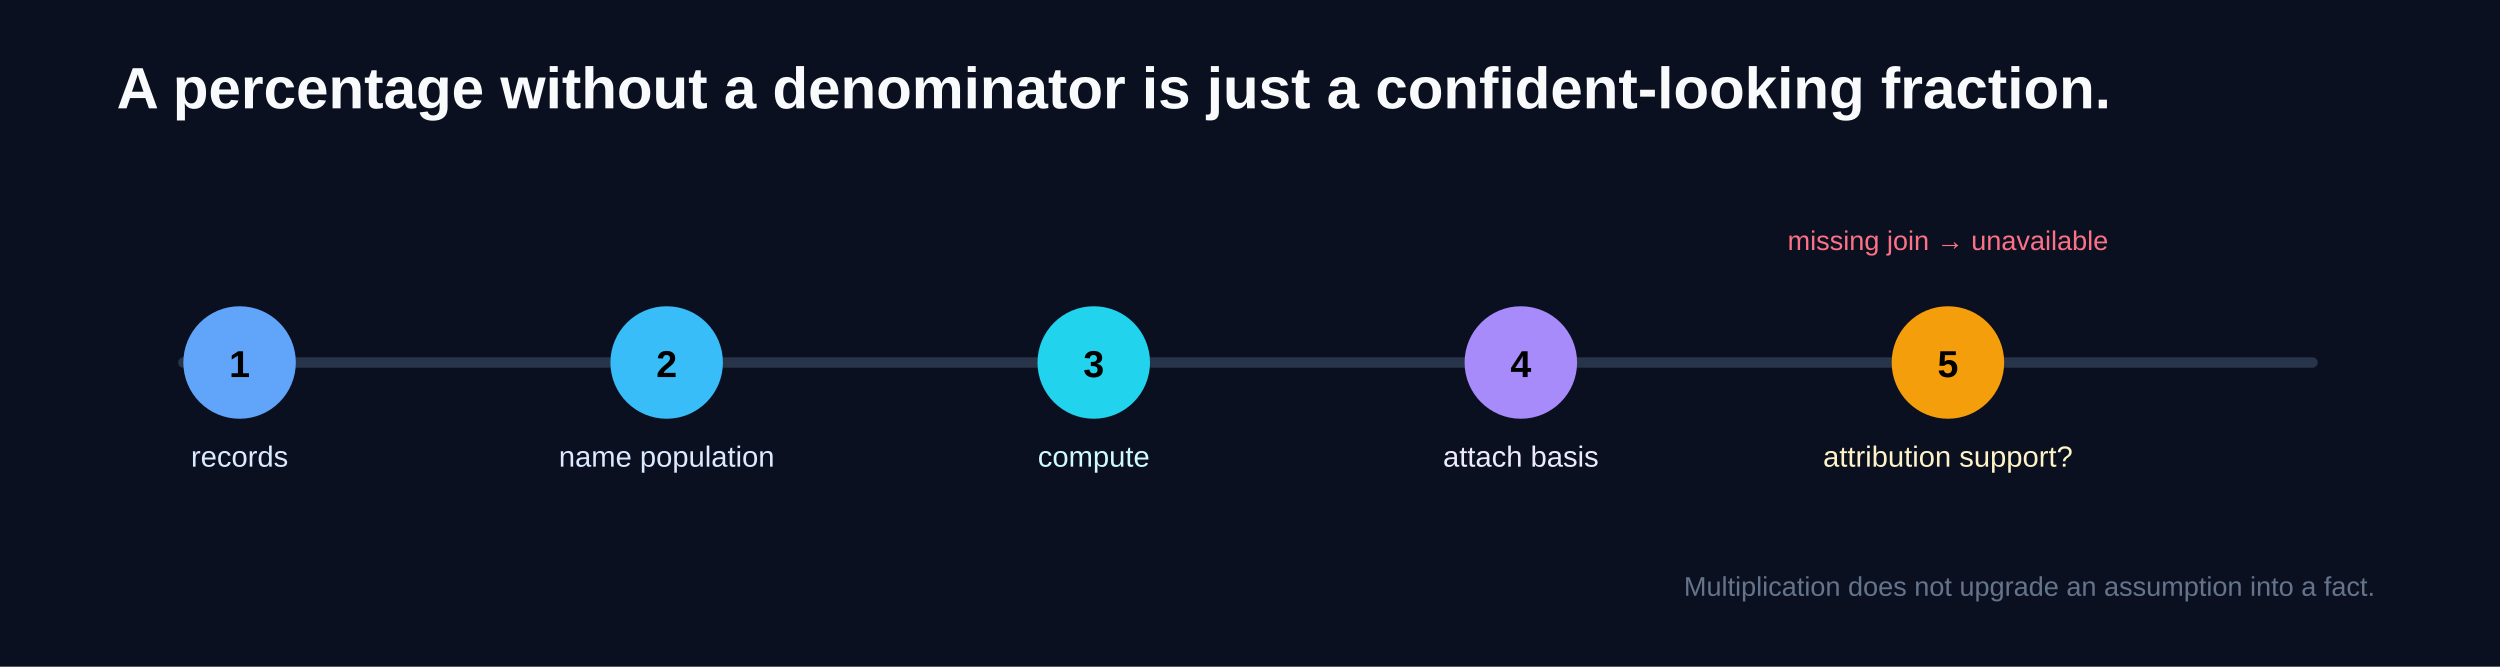
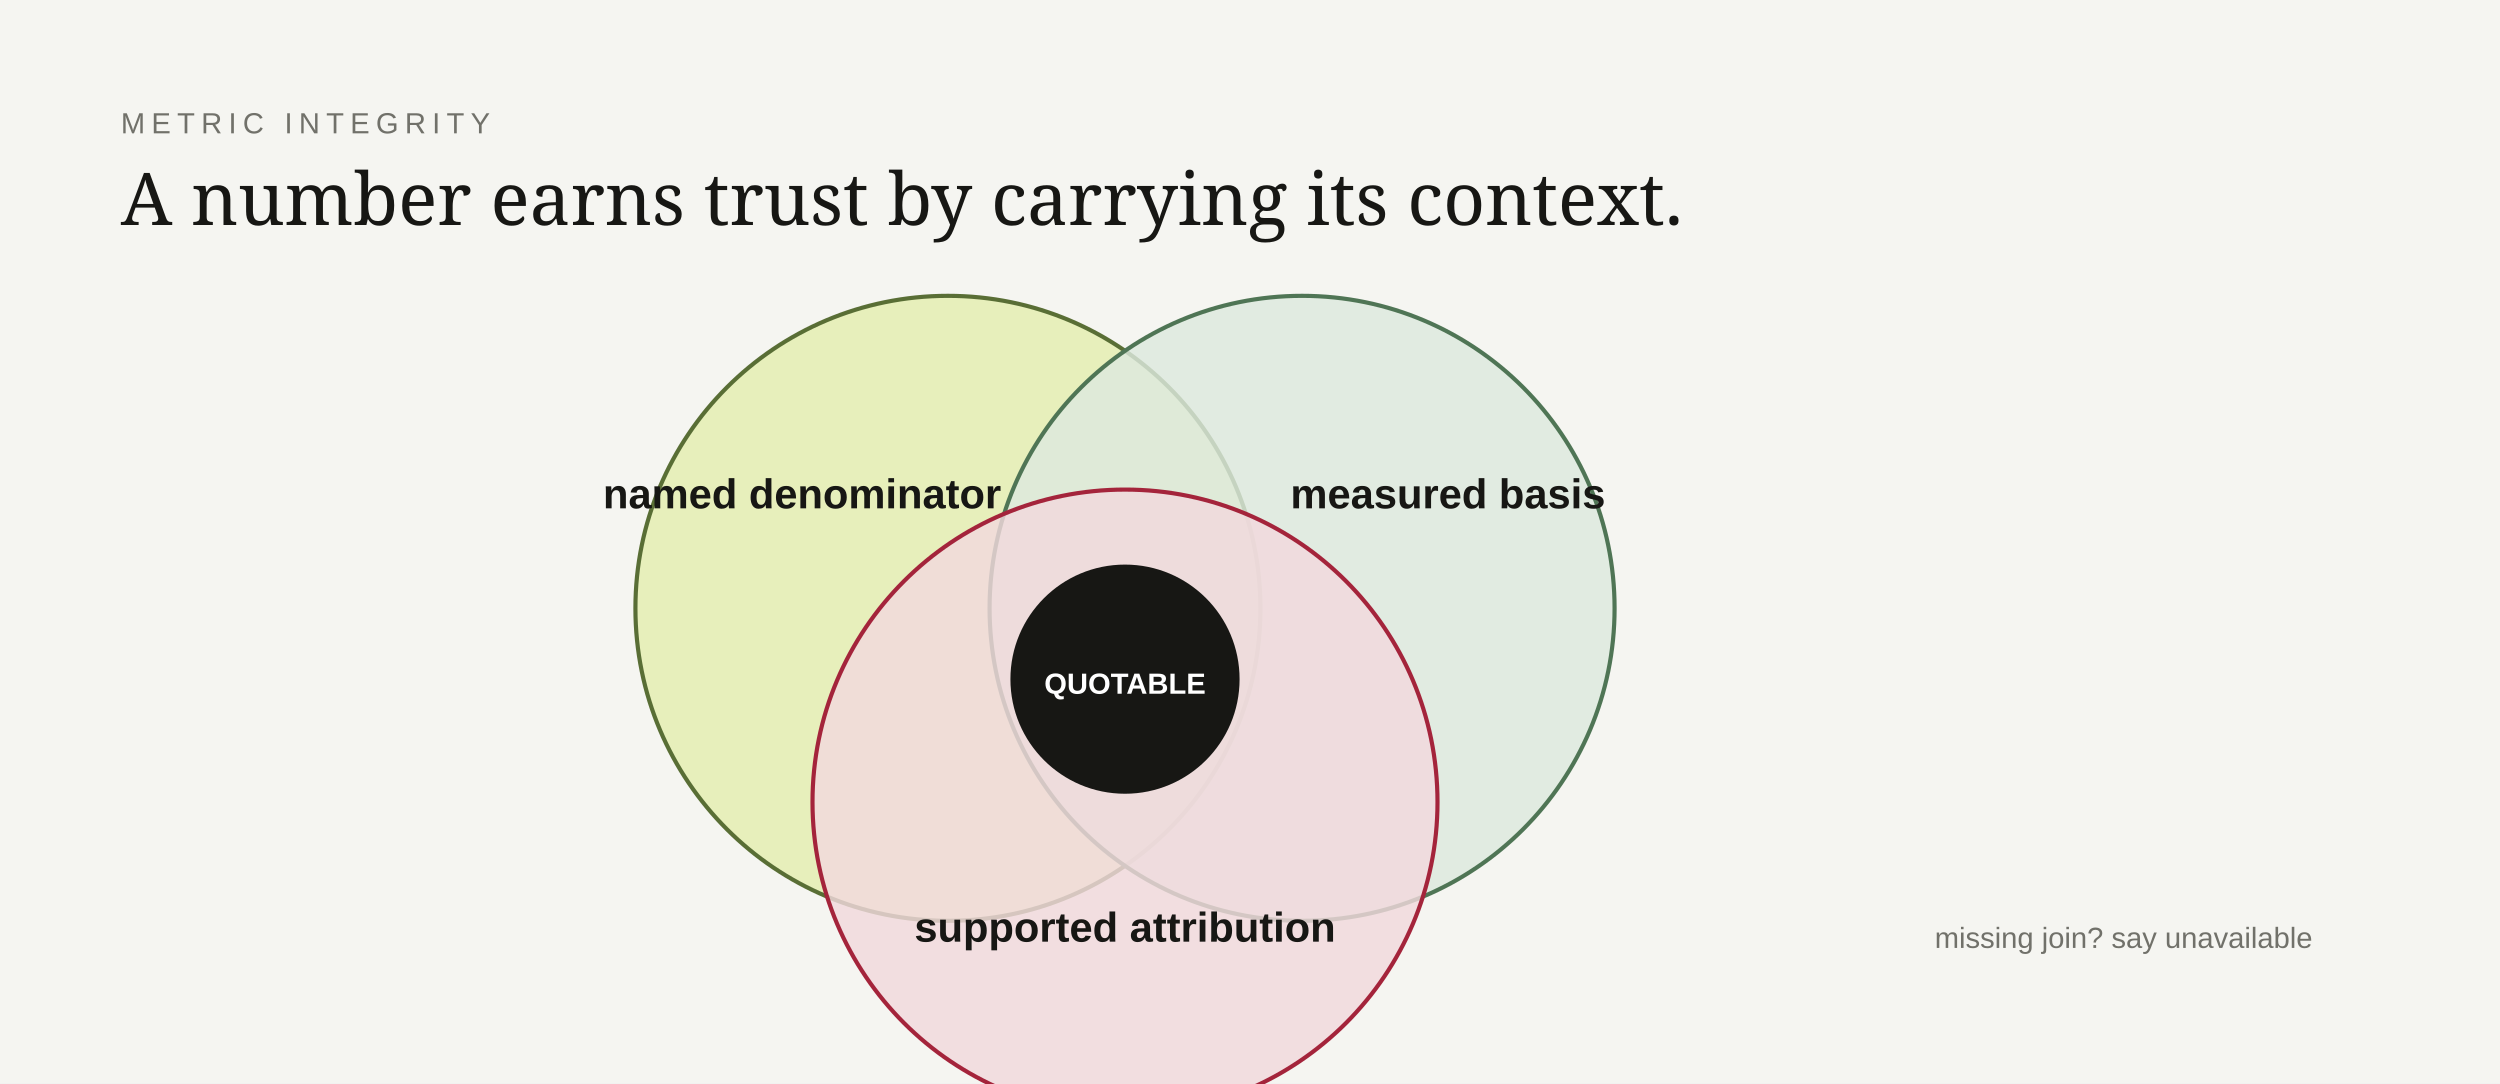
- <svg xmlns="http://www.w3.org/2000/svg" width="1200" height="320" viewBox="0 0 1200 320" role="img" aria-labelledby="t d">
-   <rect width="1200" height="320" fill="#0b1020" />
-   <text x="56" y="52" fill="#f8fafc" font-family="Arial,sans-serif" font-size="28" font-weight="700">A percentage without a denominator is just a confident-looking fraction.</text>
-   <path d="M88 174 H1110" stroke="#273449" stroke-width="5" stroke-linecap="round" />
-   <g font-family="Arial,sans-serif" text-anchor="middle">
-     <g transform="translate(115)">
-       <circle cy="174" r="27" fill="#60a5fa" />
-       <text y="181" font-size="18" font-weight="700">1</text>
-       <text y="224" fill="#dbeafe" font-size="14">records</text>
-     </g>
-     <g transform="translate(320)">
-       <circle cy="174" r="27" fill="#38bdf8" />
-       <text y="181" font-size="18" font-weight="700">2</text>
-       <text y="224" fill="#dbeafe" font-size="14">name population</text>
-     </g>
-     <g transform="translate(525)">
-       <circle cy="174" r="27" fill="#22d3ee" />
-       <text y="181" font-size="18" font-weight="700">3</text>
-       <text y="224" fill="#cffafe" font-size="14">compute</text>
-     </g>
-     <g transform="translate(730)">
-       <circle cy="174" r="27" fill="#a78bfa" />
-       <text y="181" font-size="18" font-weight="700">4</text>
-       <text y="224" fill="#ede9fe" font-size="14">attach basis</text>
-     </g>
-     <g transform="translate(935)">
-       <circle cy="174" r="27" fill="#f59e0b" />
-       <text y="181" font-size="18" font-weight="700">5</text>
-       <text y="224" fill="#fef3c7" font-size="14">attribution support?</text>
-     </g>
-   </g>
-   <text x="935" y="120" fill="#fb7185" font-family="Arial,sans-serif" font-size="13" text-anchor="middle">missing join → unavailable</text>
-   <text x="1140" y="286" fill="#64748b" font-family="Arial,sans-serif" font-size="13" text-anchor="end">Multiplication does not upgrade an assumption into a fact.</text>
+ <svg xmlns="http://www.w3.org/2000/svg" viewBox="0 0 1200 520" role="img" aria-labelledby="t d">
+   <rect width="1200" height="520" fill="#f5f5f1" />
+   <text x="58" y="64" fill="#71716a" font-family="Arial,sans-serif" font-size="14" letter-spacing="3">METRIC INTEGRITY</text>
+   <text x="58" y="108" fill="#171714" font-family="Georgia,serif" font-size="35">A number earns trust by carrying its context.</text>
+   <circle cx="455" cy="292" r="150" fill="#e4edb0" fill-opacity=".82" stroke="#596e35" stroke-width="2" />
+   <circle cx="625" cy="292" r="150" fill="#dce9de" fill-opacity=".82" stroke="#4f7555" stroke-width="2" />
+   <circle cx="540" cy="385" r="150" fill="#f1d9dc" fill-opacity=".82" stroke="#a4243b" stroke-width="2" />
+   <text x="385" y="244" text-anchor="middle" fill="#171714" font-family="Arial,sans-serif" font-size="20" font-weight="700">named denominator</text>
+   <text x="695" y="244" text-anchor="middle" fill="#171714" font-family="Arial,sans-serif" font-size="20" font-weight="700">measured basis</text>
+   <text x="540" y="452" text-anchor="middle" fill="#171714" font-family="Arial,sans-serif" font-size="20" font-weight="700">supported attribution</text>
+   <circle cx="540" cy="326" r="55" fill="#171714" />
+   <text x="540" y="333" text-anchor="middle" fill="#fff" font-family="Arial,sans-serif" font-size="14" font-weight="700">QUOTABLE</text>
+   <text x="1110" y="455" text-anchor="end" fill="#71716a" font-family="Arial,sans-serif" font-size="14">missing join? say unavailable</text>
</svg>
